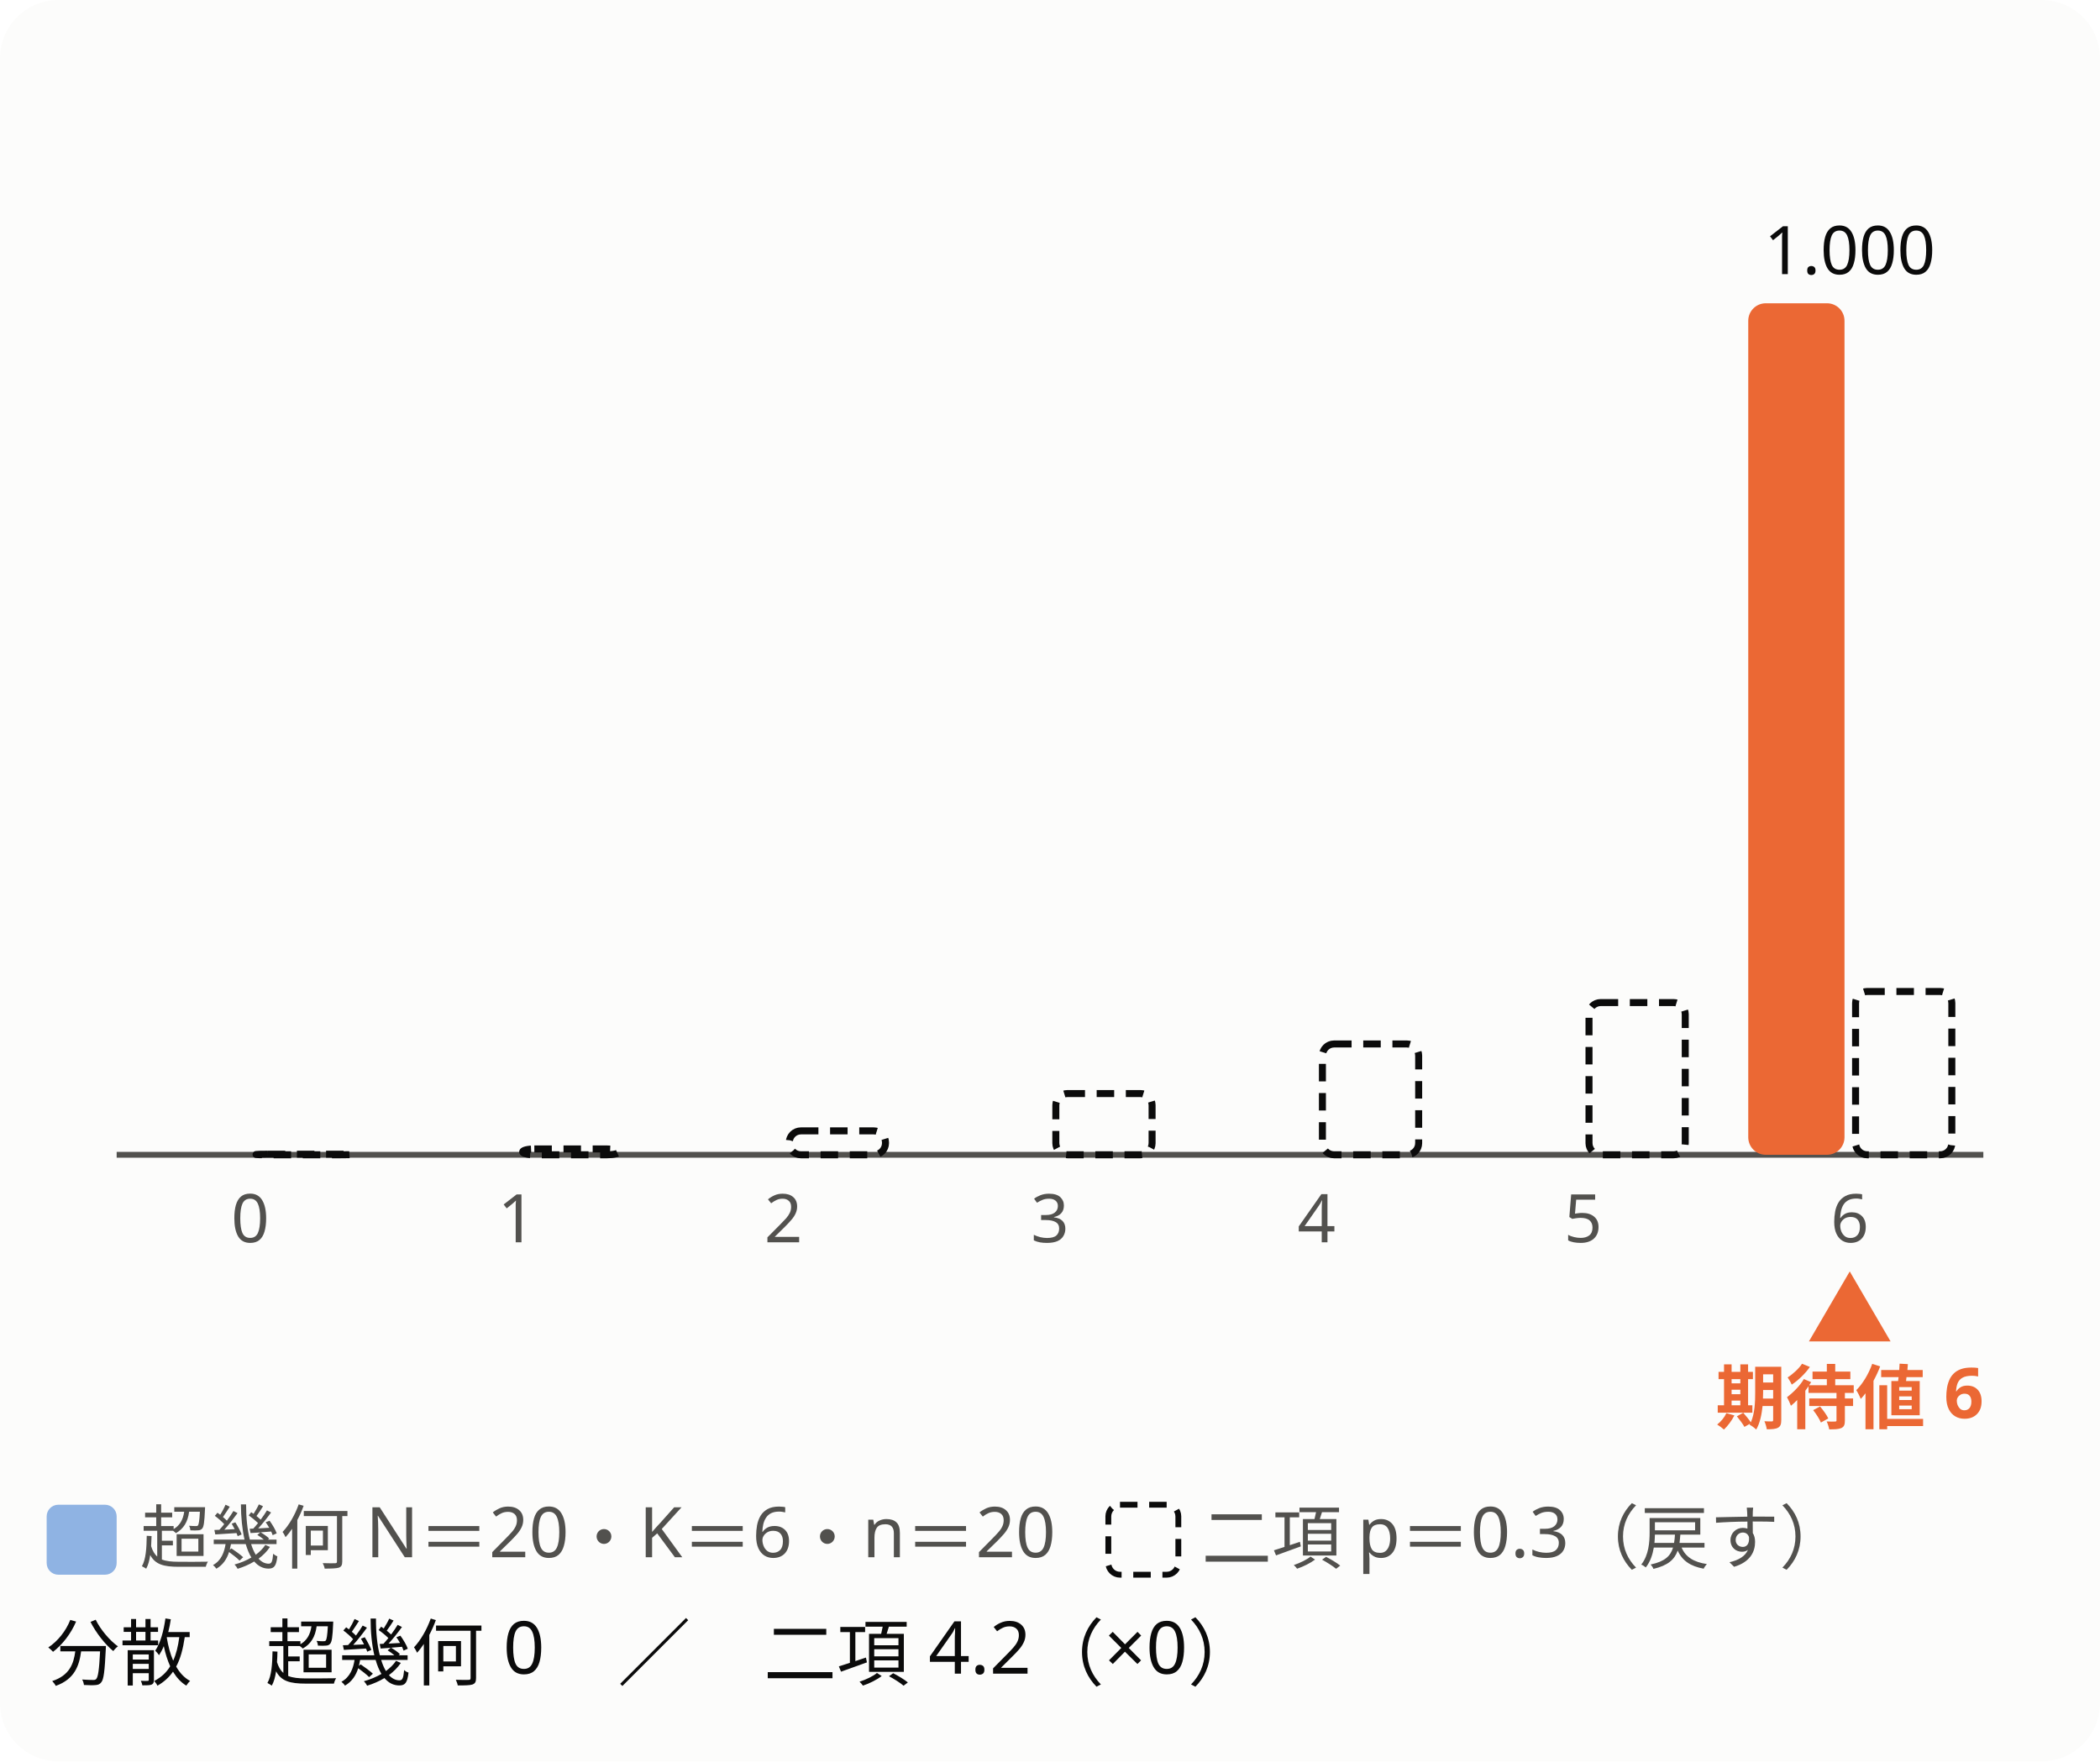
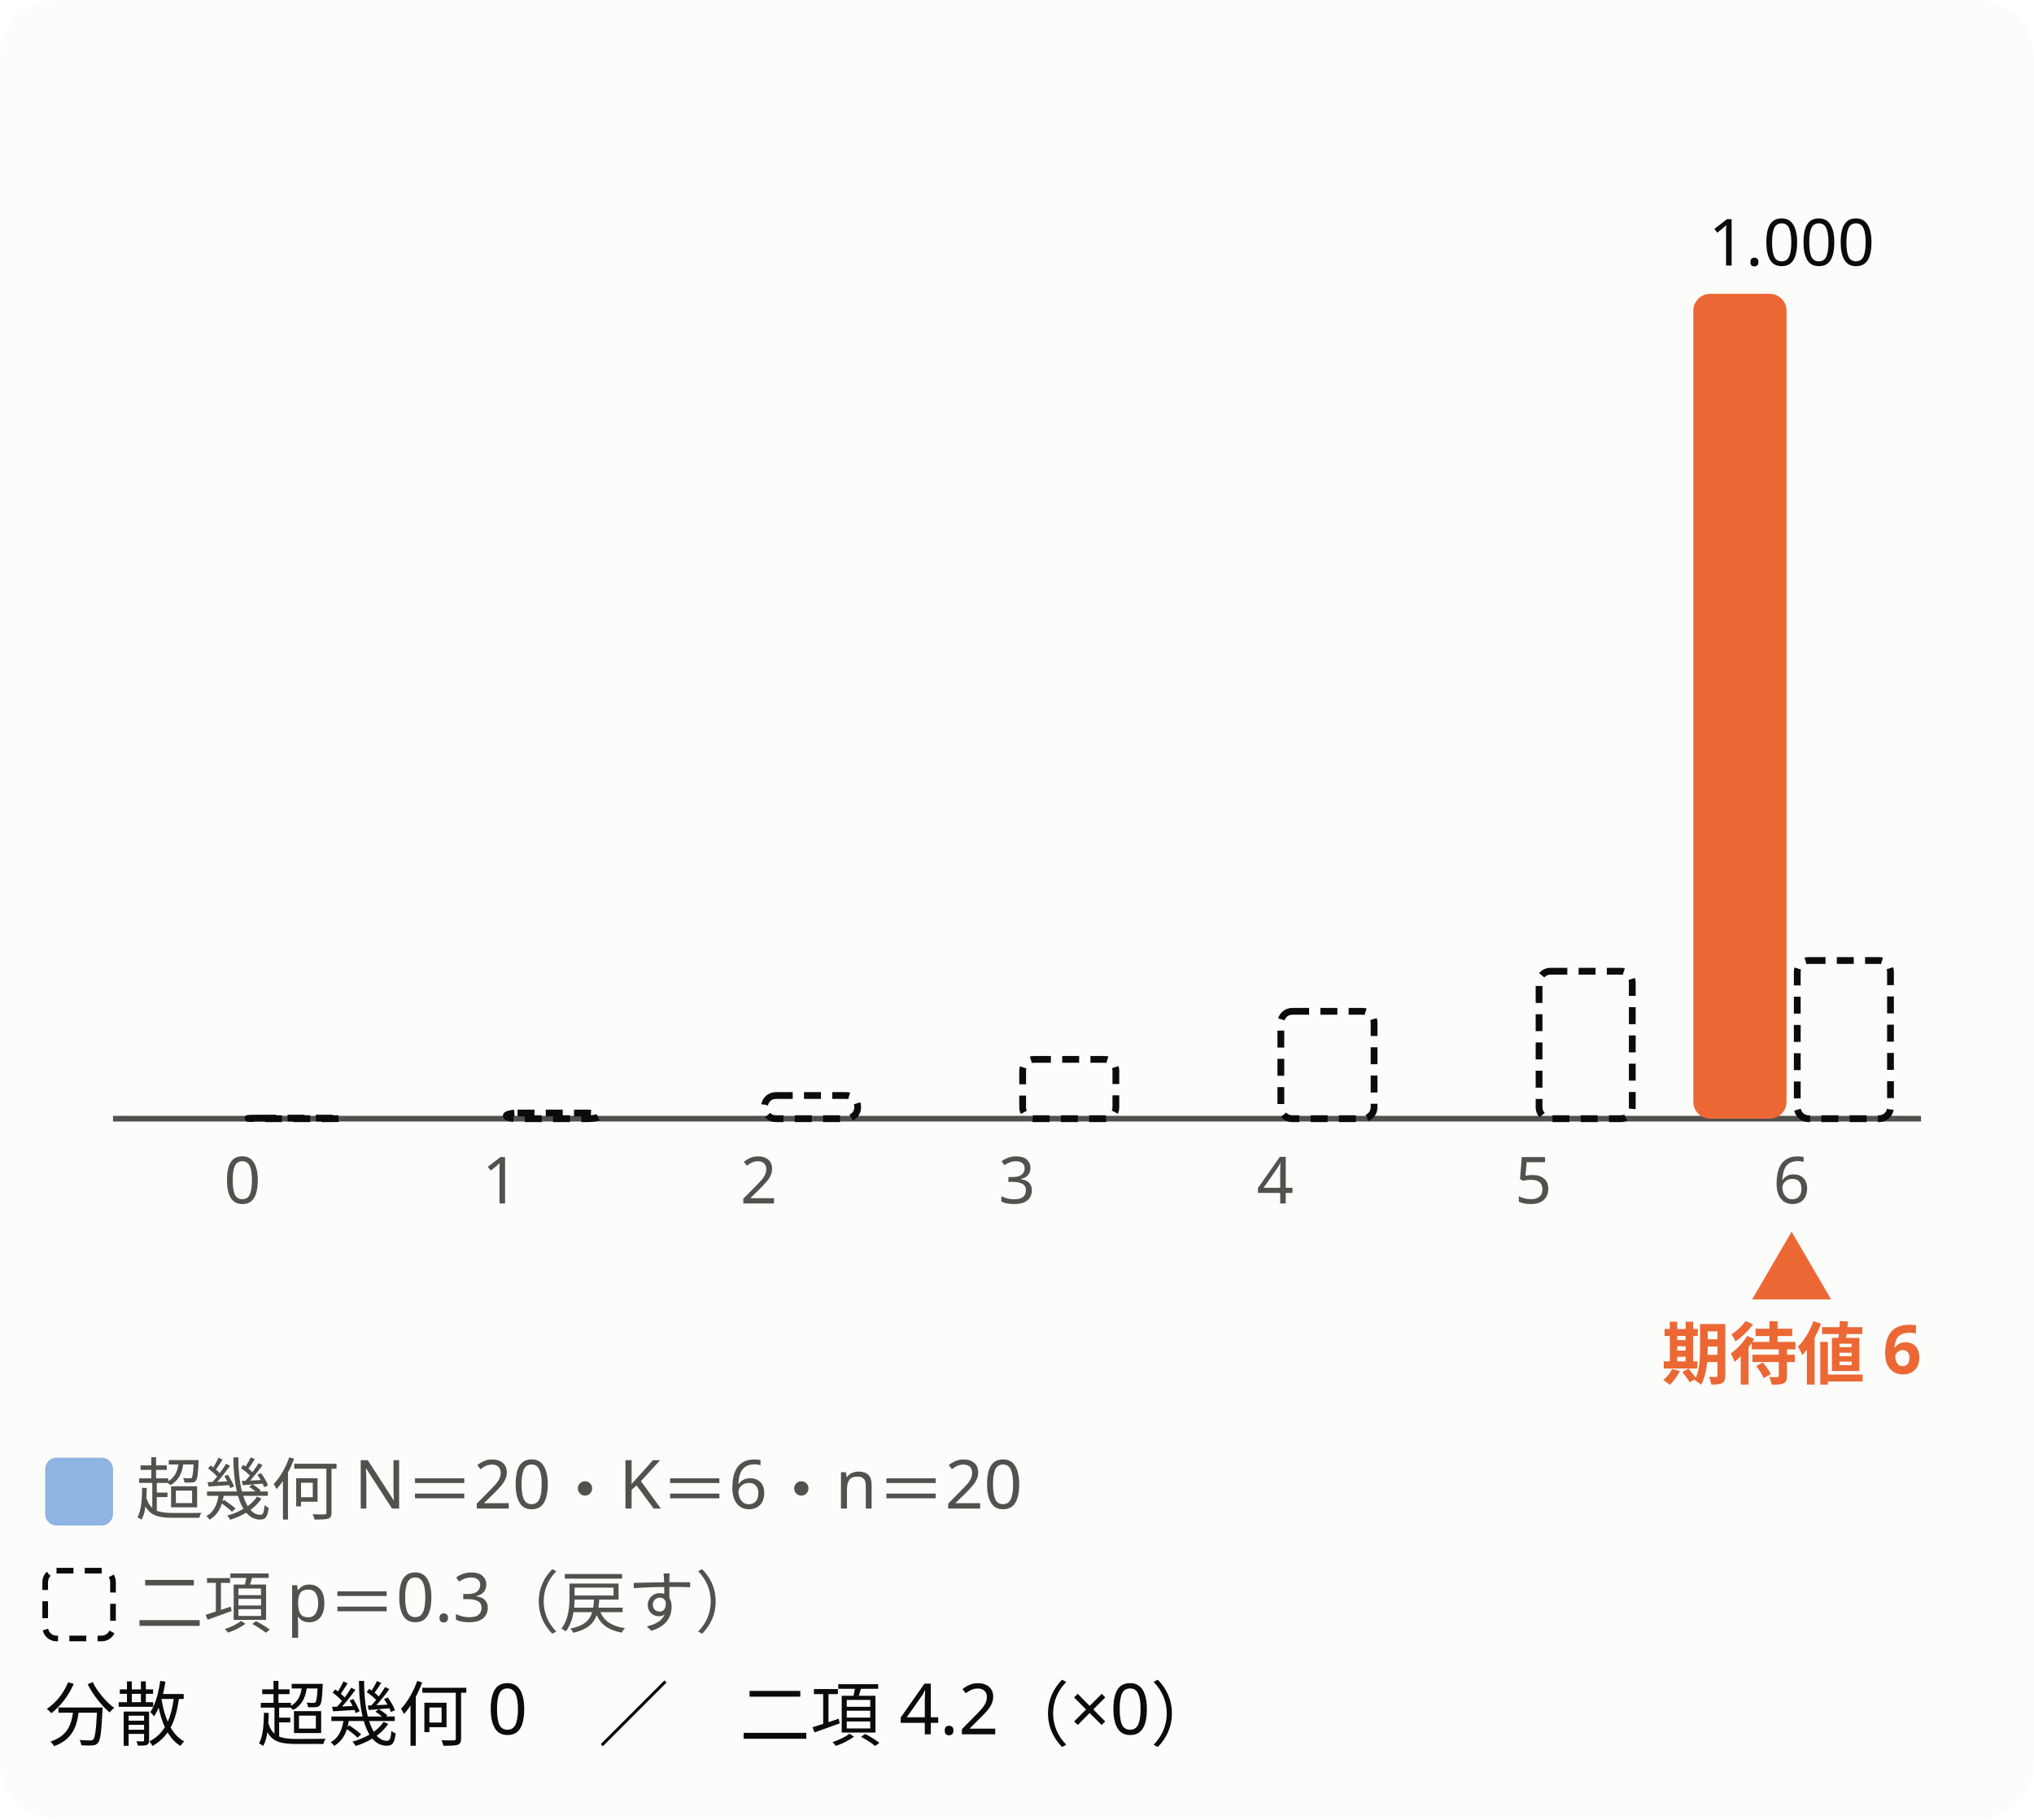
- <svg xmlns="http://www.w3.org/2000/svg" viewBox="0 0 360 302" width="360" height="302" font-family="sans-serif">
-   <rect width="360" height="302" rx="10" fill="#fcfcfb" />
+ <svg xmlns="http://www.w3.org/2000/svg" viewBox="0 0 360 322" width="360" height="322" font-family="sans-serif">
+   <rect width="360" height="322" rx="10" fill="#fcfcfb" />
  <line x1="20" y1="198" x2="340" y2="198" stroke="#52514e" stroke-width="1" />
  <rect x="25.4" y="198" width="16.5" height="0" rx="3" fill="#8fb3e3" />
  <rect x="43.9" y="197.9" width="16.5" height="0.1" rx="2" fill="none" stroke="#0b0b0b" stroke-width="1.2" stroke-dasharray="3 2" />
  <text x="42.9" y="213" font-size="11.5" fill="#52514e" text-anchor="middle">0</text>
  <rect x="71.1" y="198" width="16.5" height="0" rx="3" fill="#8fb3e3" />
  <rect x="89.6" y="197.0" width="16.5" height="1.0" rx="2" fill="none" stroke="#0b0b0b" stroke-width="1.2" stroke-dasharray="3 2" />
  <text x="88.6" y="213" font-size="11.5" fill="#52514e" text-anchor="middle">1</text>
  <rect x="116.8" y="198" width="16.5" height="0" rx="3" fill="#8fb3e3" />
  <rect x="135.3" y="193.9" width="16.5" height="4.1" rx="2" fill="none" stroke="#0b0b0b" stroke-width="1.2" stroke-dasharray="3 2" />
  <text x="134.3" y="213" font-size="11.5" fill="#52514e" text-anchor="middle">2</text>
  <rect x="162.5" y="198" width="16.5" height="0" rx="3" fill="#8fb3e3" />
  <rect x="181.0" y="187.5" width="16.5" height="10.5" rx="2" fill="none" stroke="#0b0b0b" stroke-width="1.2" stroke-dasharray="3 2" />
  <text x="180" y="213" font-size="11.5" fill="#52514e" text-anchor="middle">3</text>
  <rect x="208.3" y="198" width="16.5" height="0" rx="3" fill="#8fb3e3" />
  <rect x="226.7" y="179.0" width="16.5" height="19.0" rx="2" fill="none" stroke="#0b0b0b" stroke-width="1.2" stroke-dasharray="3 2" />
  <text x="225.7" y="213" font-size="11.5" fill="#52514e" text-anchor="middle">4</text>
  <rect x="254" y="198" width="16.5" height="0" rx="3" fill="#8fb3e3" />
  <rect x="272.4" y="171.9" width="16.5" height="26.1" rx="2" fill="none" stroke="#0b0b0b" stroke-width="1.2" stroke-dasharray="3 2" />
  <text x="271.4" y="213" font-size="11.5" fill="#52514e" text-anchor="middle">5</text>
  <rect x="299.7" y="52" width="16.5" height="146" rx="3" fill="#eb6834" />
  <rect x="318.1" y="170.0" width="16.5" height="28.0" rx="2" fill="none" stroke="#0b0b0b" stroke-width="1.2" stroke-dasharray="3 2" />
  <text x="317.1" y="47.0" font-size="11.5" fill="#0b0b0b" text-anchor="middle" stroke="#fcfcfb" stroke-width="4" paint-order="stroke">1.000</text>
  <text x="317.1" y="213" font-size="11.5" fill="#52514e" text-anchor="middle">6</text>
  <path d="M317.1,218 l-7,12 h14 z" fill="#eb6834" />
  <text x="317.1" y="244" font-size="12" fill="#eb6834" text-anchor="middle" font-weight="bold">期待値 6</text>
  <rect x="8" y="258" width="12" height="12" rx="2" fill="#8fb3e3" />
  <text x="24" y="268" font-size="12" fill="#52514e" text-anchor="start">超幾何 N＝20・K＝6・n＝20</text>
-   <rect x="190" y="258" width="12" height="12" rx="2" fill="none" stroke="#0b0b0b" stroke-dasharray="3 2" />
-   <text x="206" y="268" font-size="12" fill="#52514e" text-anchor="start">二項 p＝0.3（戻す）</text>
-   <text x="8" y="288" font-size="12.5" fill="#0b0b0b" text-anchor="start">分散　超幾何 0　／　二項 4.2（×0）</text>
+   <rect x="8" y="278" width="12" height="12" rx="2" fill="none" stroke="#0b0b0b" stroke-dasharray="3 2" />
+   <text x="24" y="288" font-size="12" fill="#52514e" text-anchor="start">二項 p＝0.3（戻す）</text>
+   <text x="8" y="308" font-size="12.5" fill="#0b0b0b" text-anchor="start">分散　超幾何 0　／　二項 4.2（×0）</text>
</svg>
